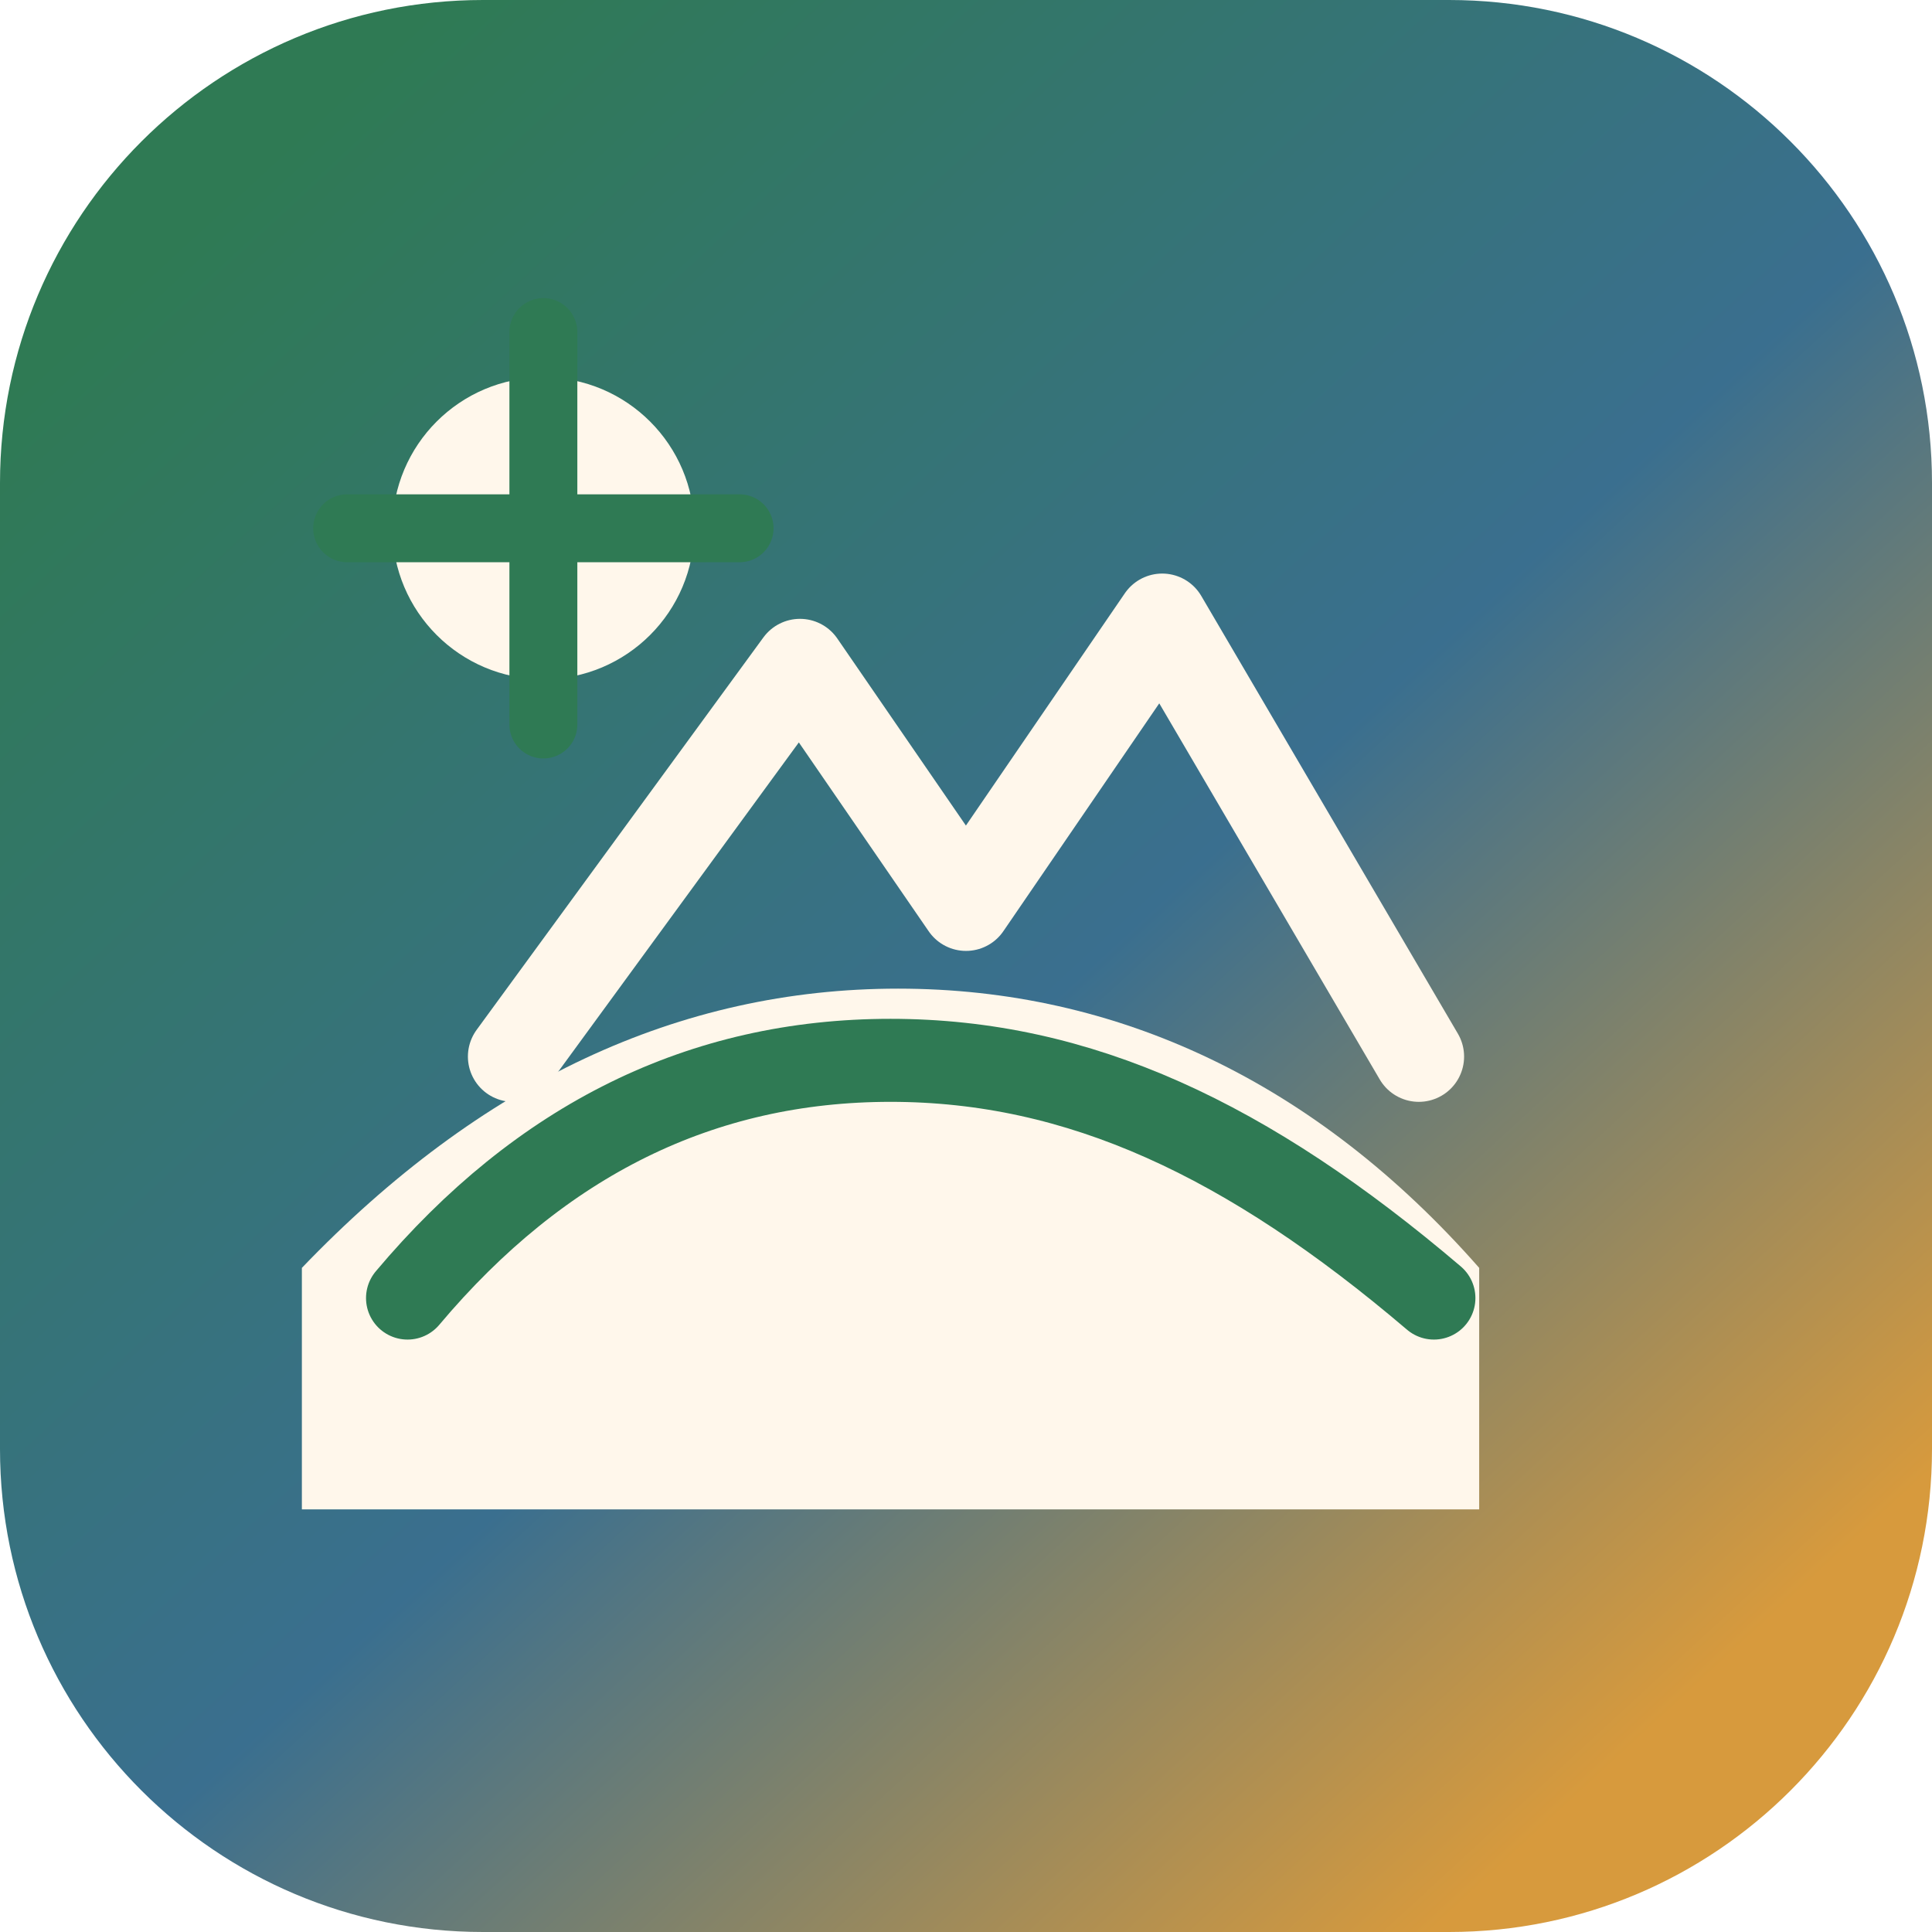
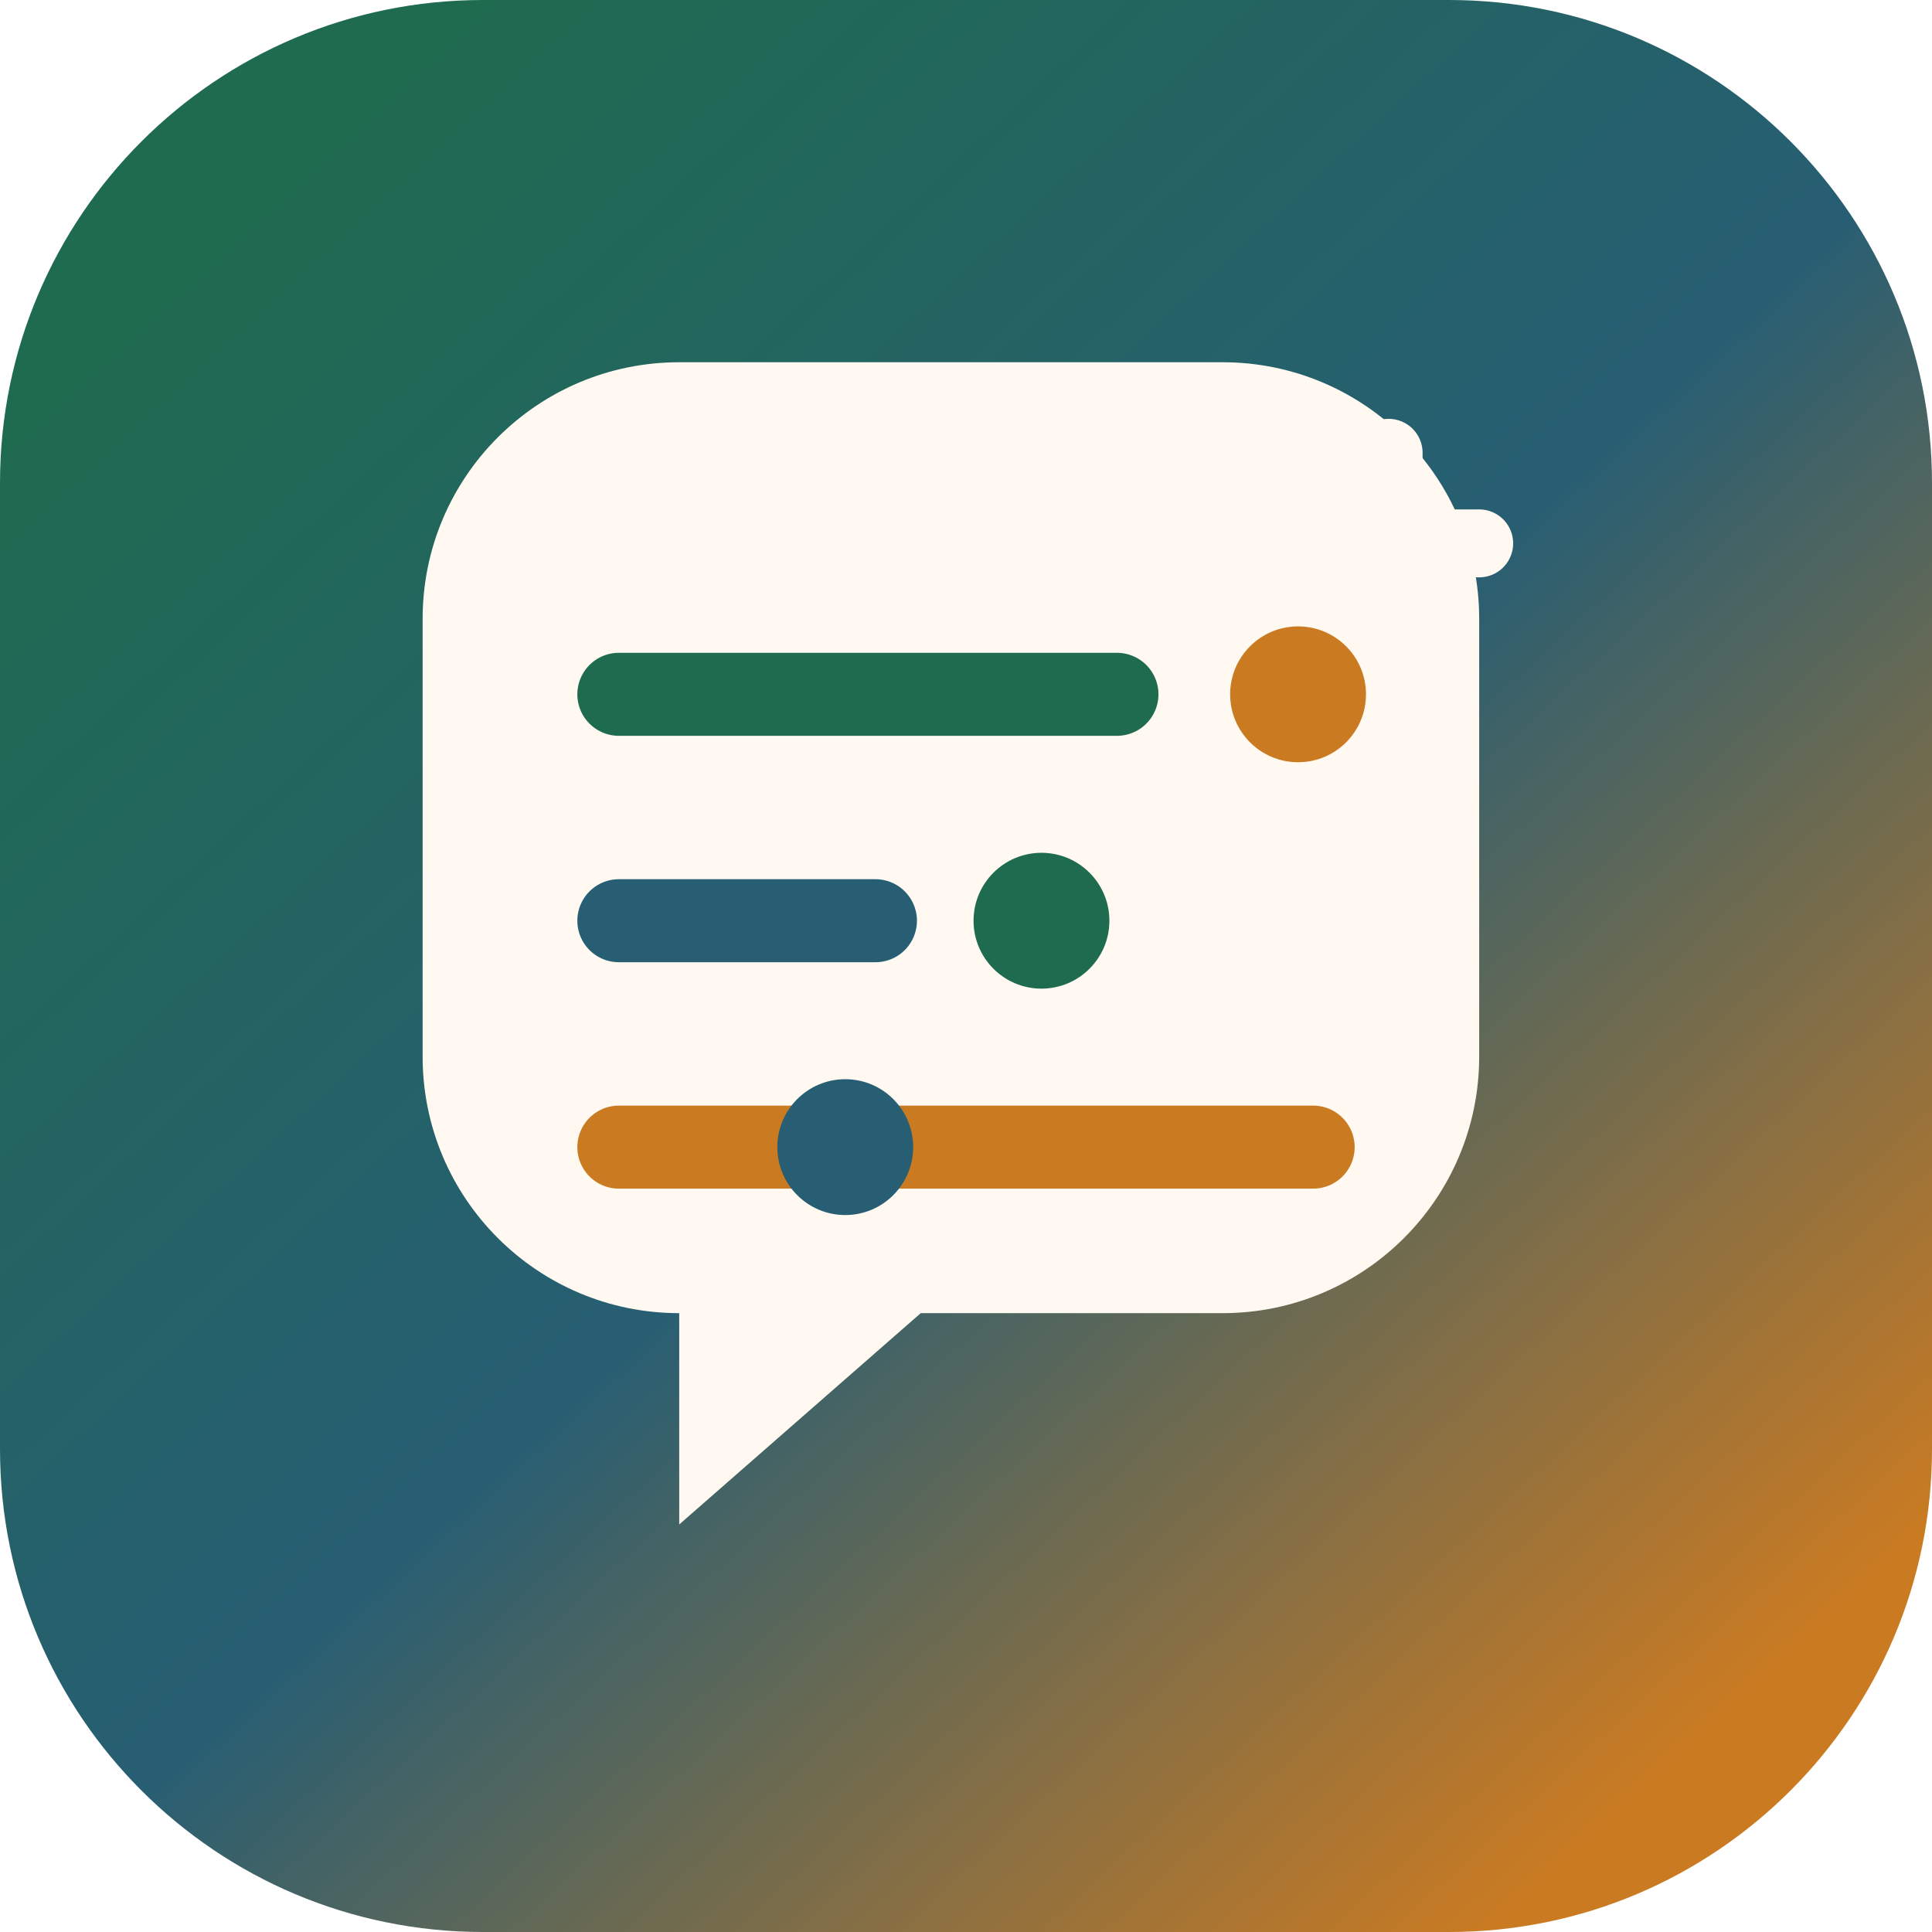
<svg xmlns="http://www.w3.org/2000/svg" width="128" height="128" viewBox="0 0 128 128" fill="none">
  <rect width="128" height="128" rx="32" fill="url(#bg)" />
-   <path d="M20 84C31.833 71.667 45 65.5 59.5 65.5C74 65.5 87.167 71.667 98 84V100H20V84Z" fill="#FFF7EB" />
-   <path d="M27 86C35.833 75.5 46.5 70.25 59 70.25C71.5 70.25 82.667 75.5 95 86" stroke="#2F7A54" stroke-width="5.5" stroke-linecap="round" />
-   <path d="M34 70L53 44L64 60L77 41L94 70" stroke="#FFF7EB" stroke-width="6" stroke-linecap="round" stroke-linejoin="round" />
-   <circle cx="36" cy="35" r="10" fill="#FFF7EB" />
-   <path d="M36 22V48" stroke="#2F7A54" stroke-width="4.5" stroke-linecap="round" />
-   <path d="M23 35H49" stroke="#2F7A54" stroke-width="4.5" stroke-linecap="round" />
+   <path d="M28 41C28 31.611 35.611 24 45 24H81C90.389 24 98 31.611 98 41V70C98 79.389 90.389 87 81 87H61L45 101V87C35.611 87 28 79.389 28 70V41Z" fill="#FFF9F1" />
+   <path d="M41 46H74" stroke="#1F6B4F" stroke-width="5.5" stroke-linecap="round" />
+   <circle cx="86" cy="46" r="4.5" fill="#CA7B22" />
+   <path d="M41 61H58" stroke="#275E73" stroke-width="5.5" stroke-linecap="round" />
+   <circle cx="69" cy="61" r="4.5" fill="#1F6B4F" />
+   <path d="M41 76H87" stroke="#CA7B22" stroke-width="5.5" stroke-linecap="round" />
+   <circle cx="56" cy="76" r="4.5" fill="#275E73" />
+   <path d="M92 30V42" stroke="#FFF9F1" stroke-width="4.5" stroke-linecap="round" />
+   <path d="M86 36H98" stroke="#FFF9F1" stroke-width="4.5" stroke-linecap="round" />
  <defs>
-     <linearGradient id="bg" x1="16" y1="12" x2="110" y2="114" gradientUnits="userSpaceOnUse">
-       <stop stop-color="#2F7A54" />
-       <stop offset="0.55" stop-color="#3A6F8F" />
-       <stop offset="1" stop-color="#D79A3D" />
+     <linearGradient id="bg" x1="16" y1="12" x2="112" y2="116" gradientUnits="userSpaceOnUse">
+       <stop stop-color="#1F6B4F" />
+       <stop offset="0.52" stop-color="#275E73" />
+       <stop offset="1" stop-color="#CA7B22" />
    </linearGradient>
  </defs>
</svg>
